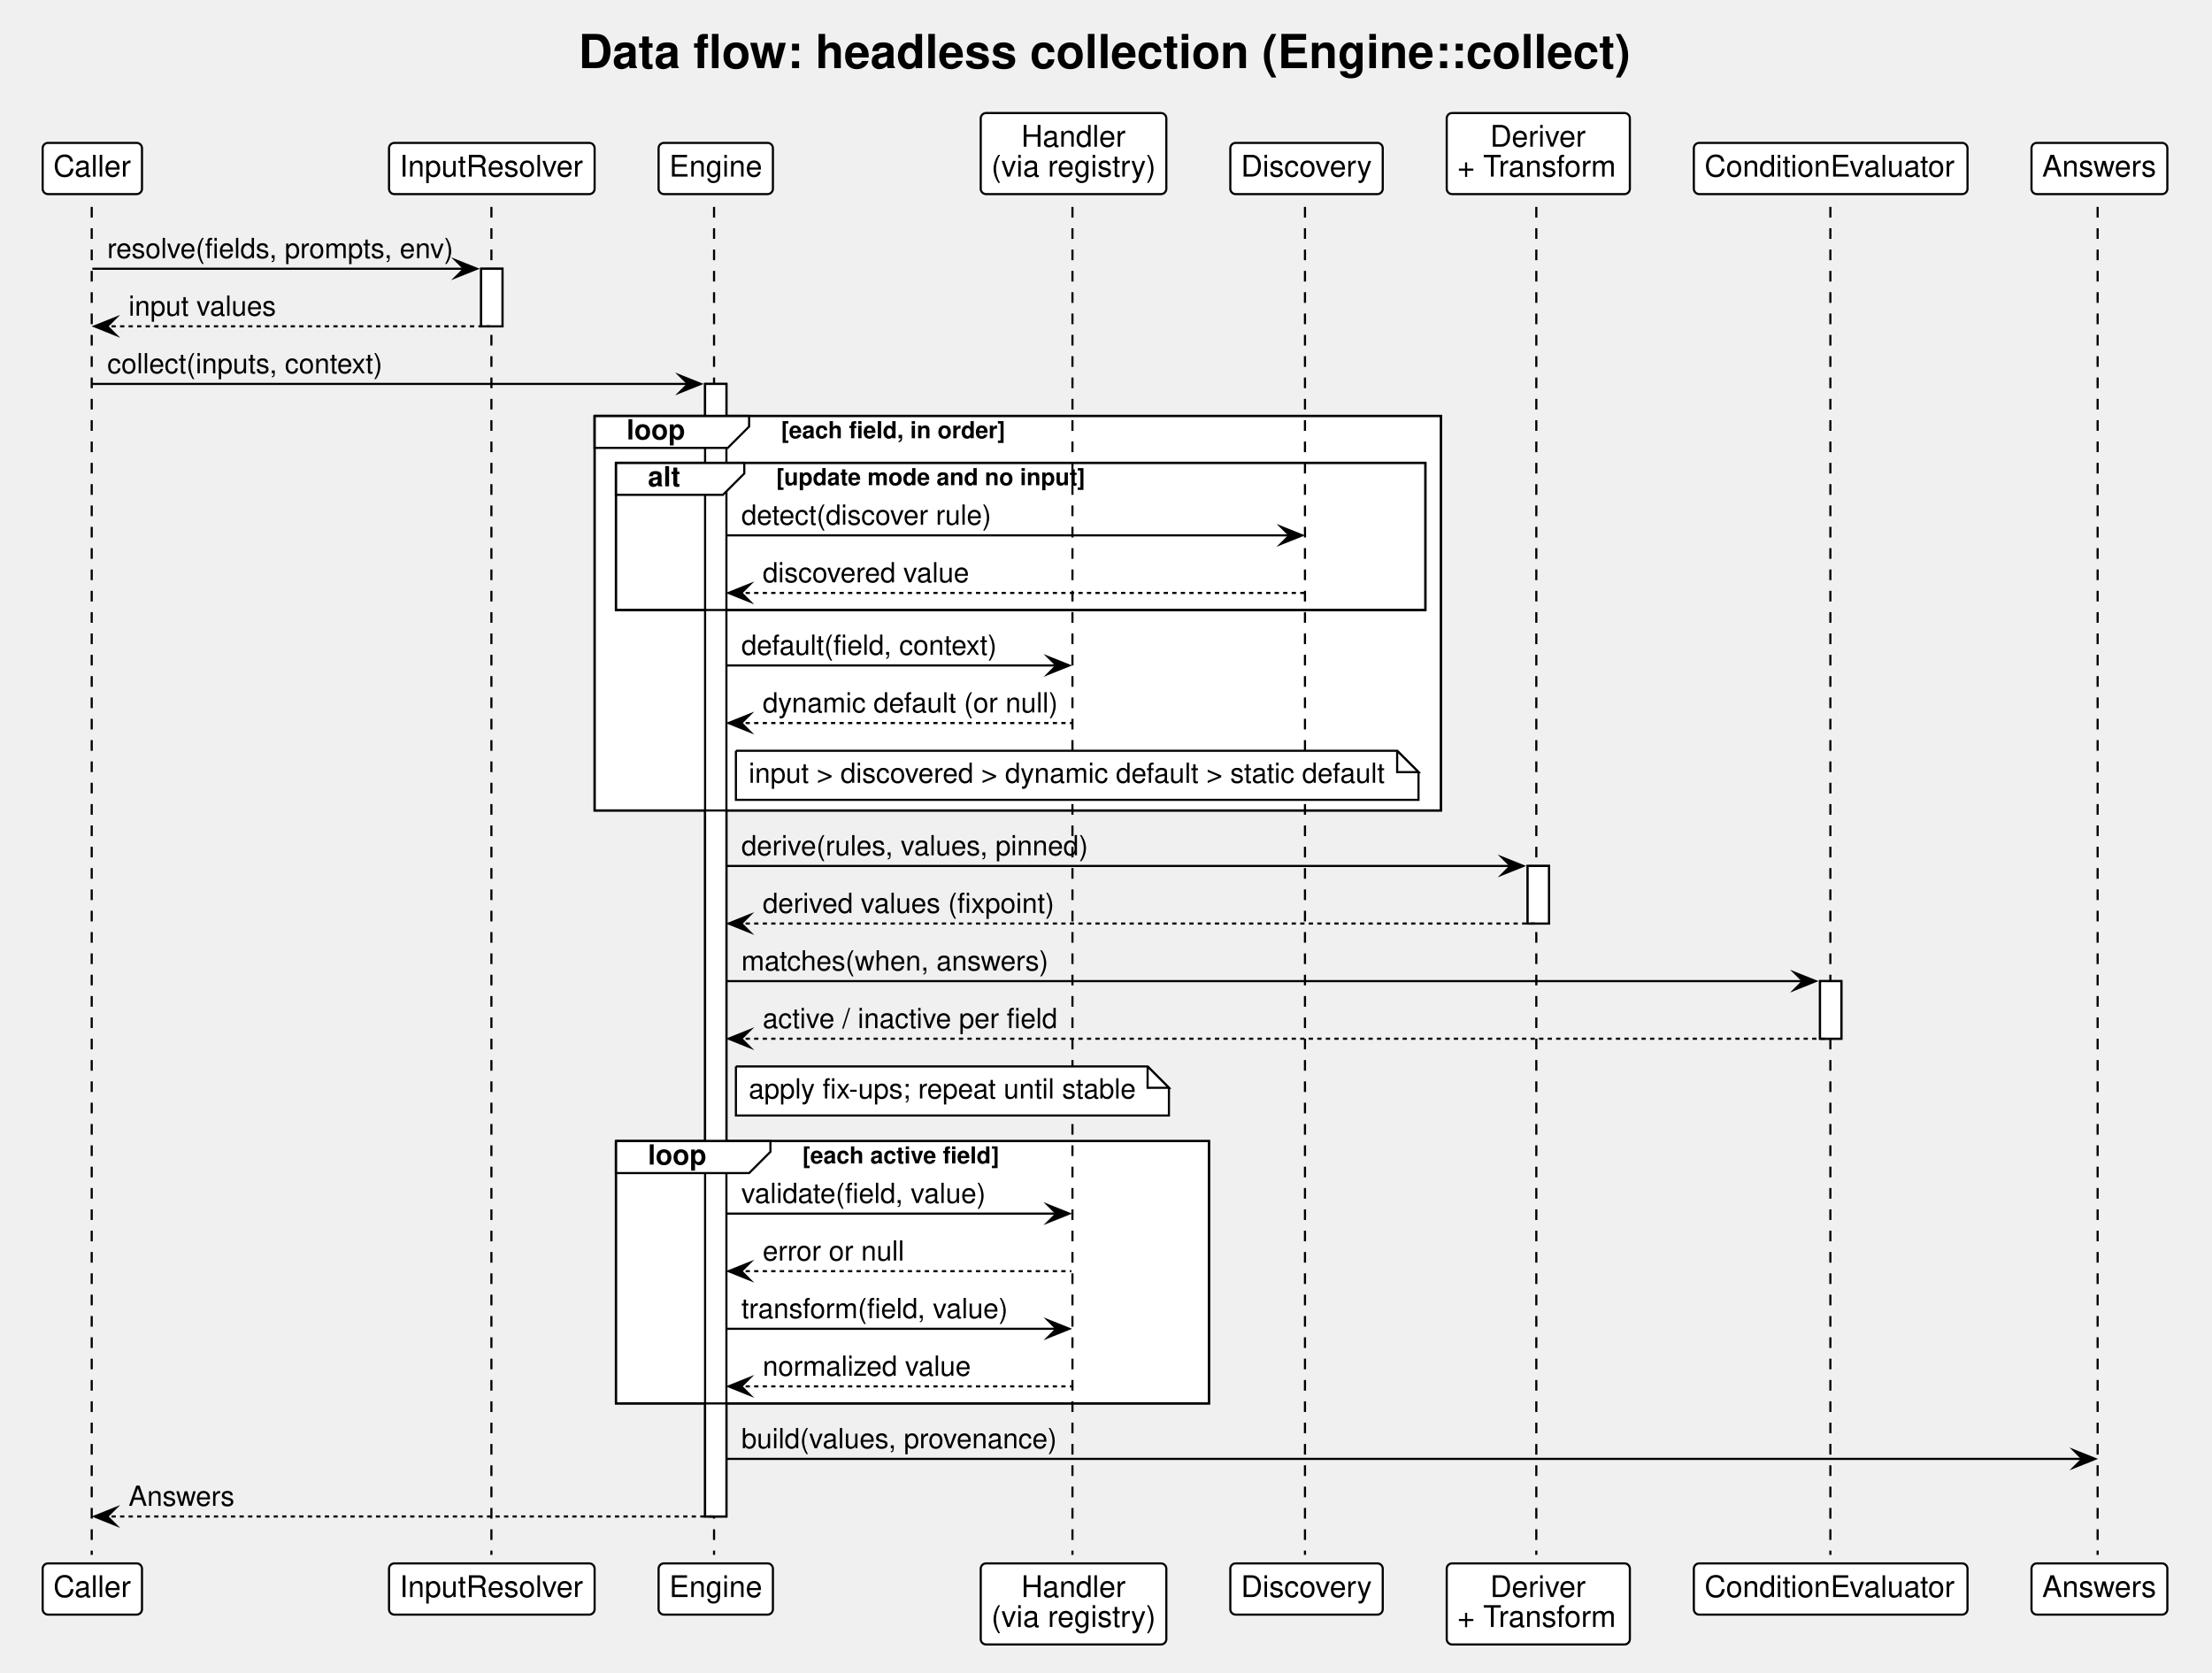
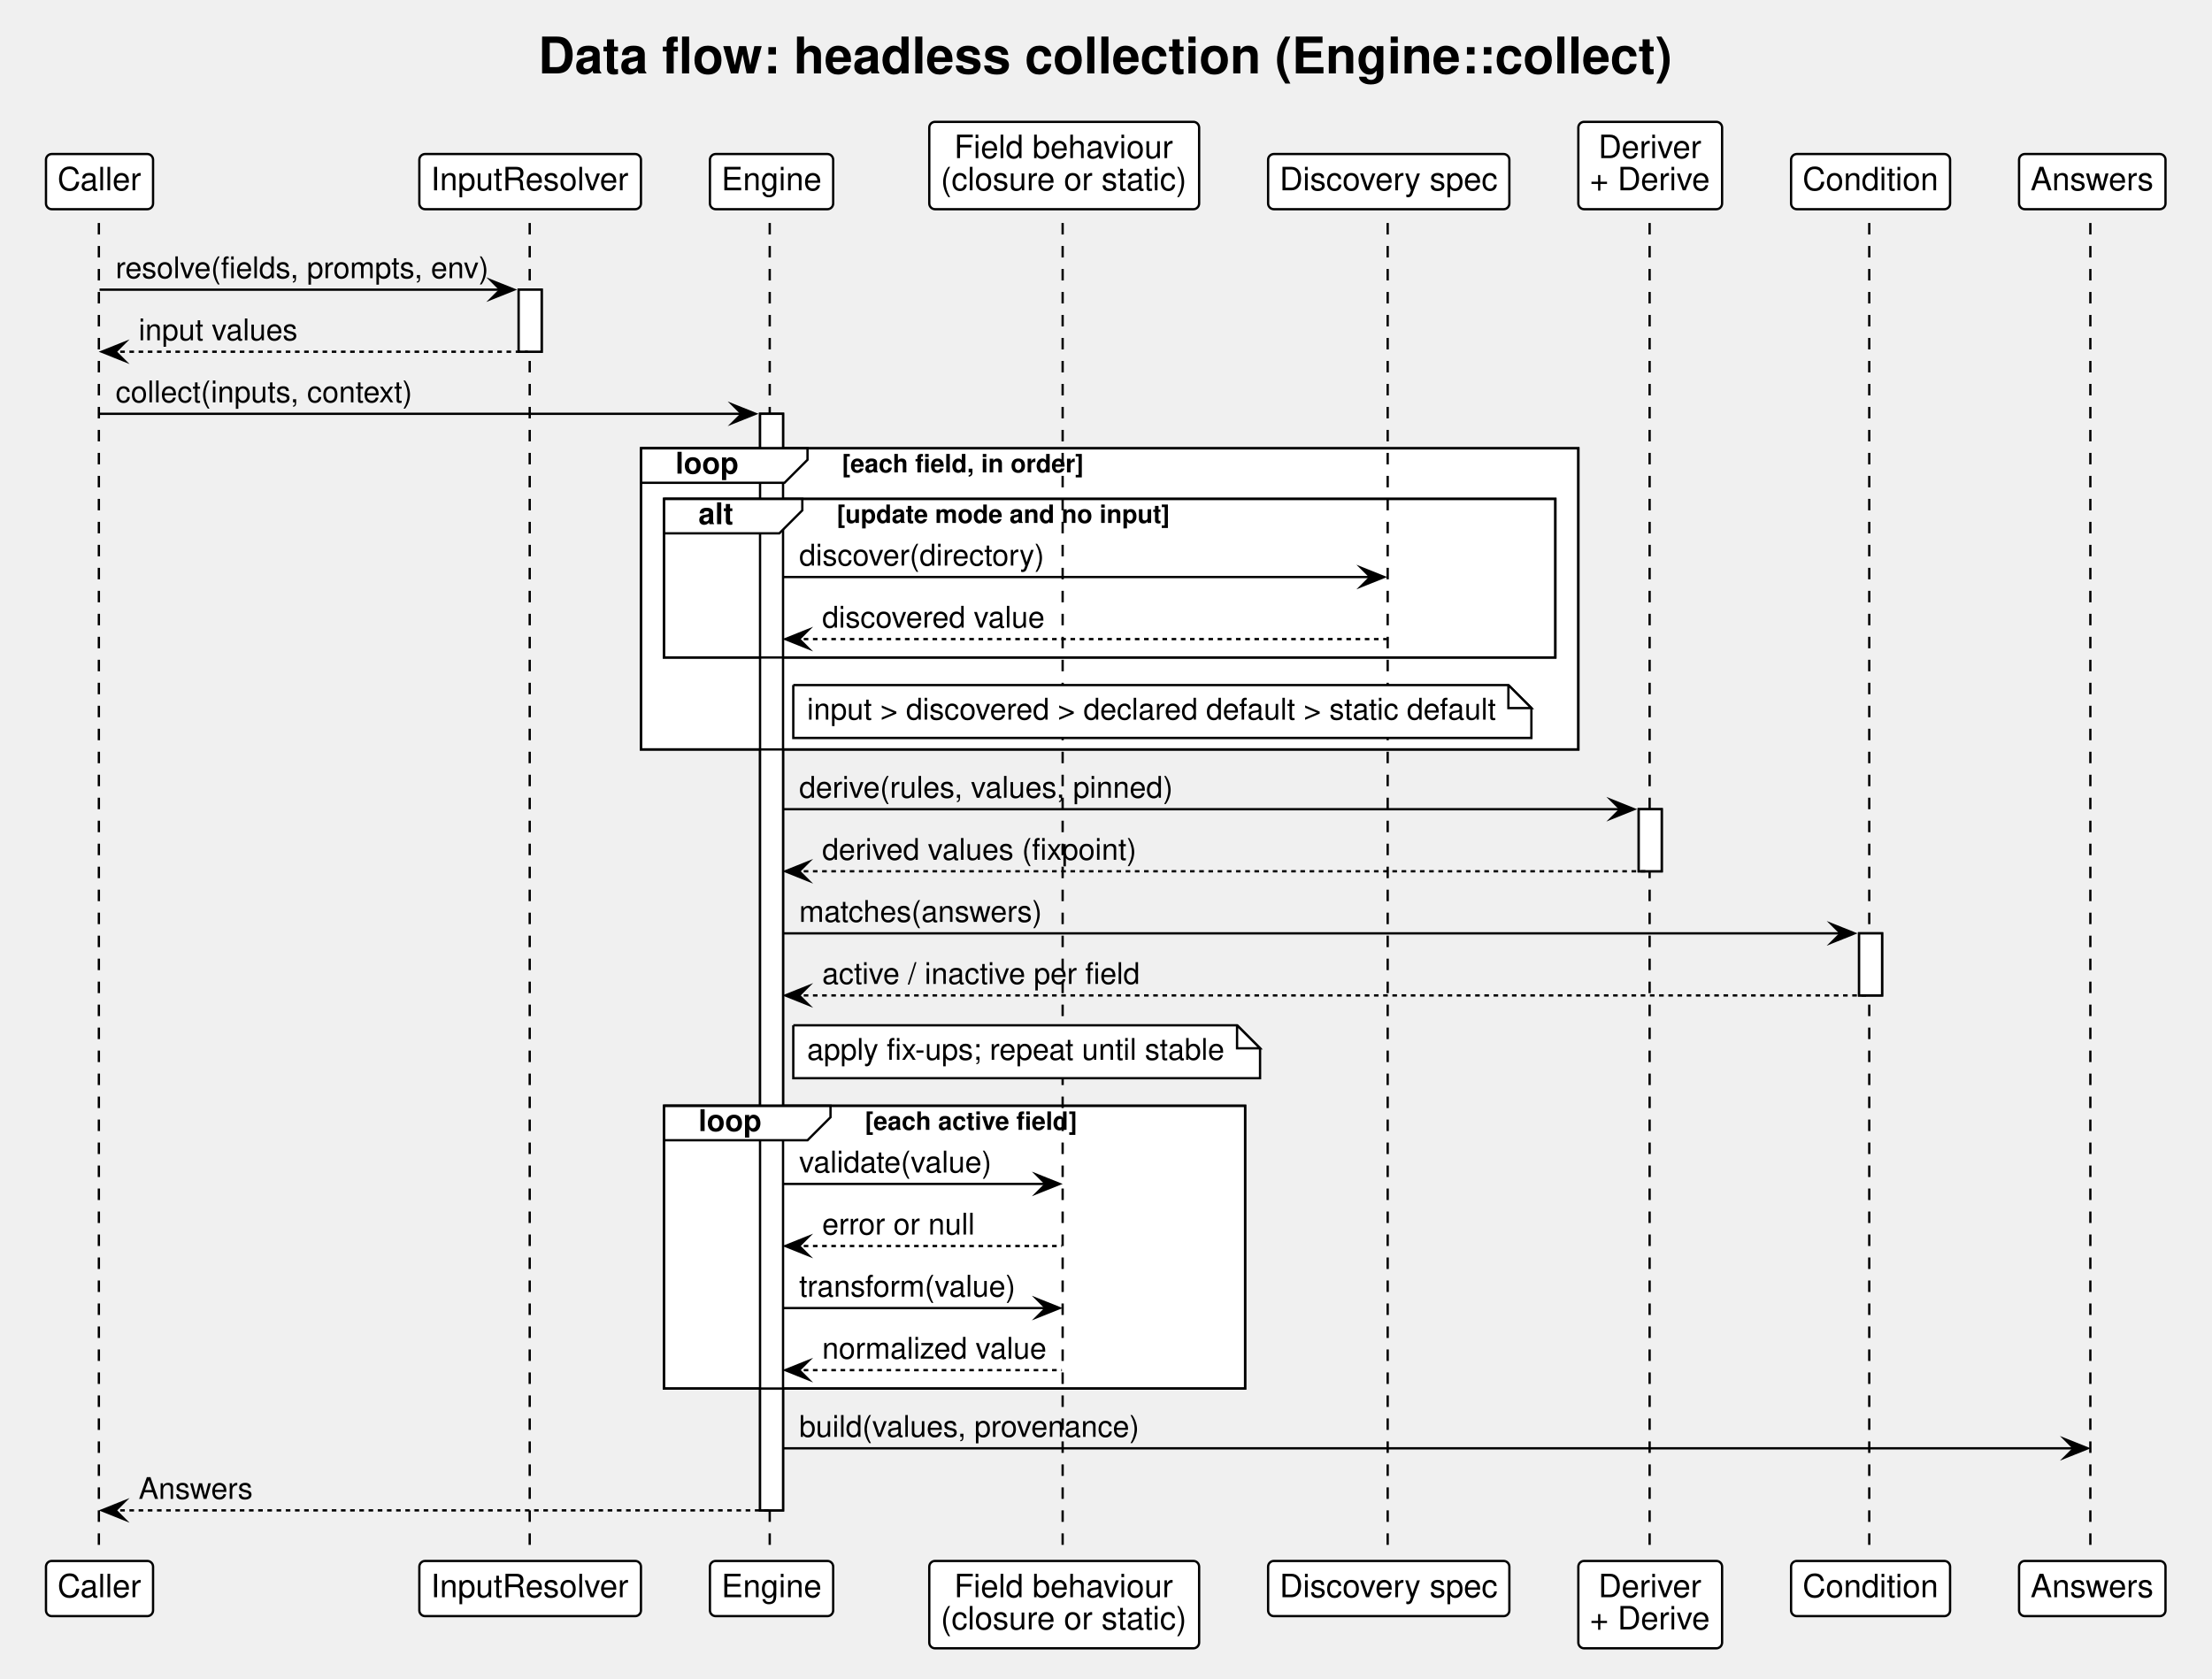
- <svg xmlns="http://www.w3.org/2000/svg" contentStyleType="text/css" data-diagram-type="SEQUENCE" height="784px" preserveAspectRatio="none" style="width:1037px;height:784px;background:#FFFFFF;" version="1.1" viewBox="0 0 1037 784" width="1037px" zoomAndPan="magnify">
+ <svg xmlns="http://www.w3.org/2000/svg" contentStyleType="text/css" data-diagram-type="SEQUENCE" height="730px" preserveAspectRatio="none" style="width:962px;height:730px;background:#FFFFFF;" version="1.1" viewBox="0 0 962 730" width="962px" zoomAndPan="magnify">
  <defs />
  <g>
    <g class="title" data-source-line="8">
-       <text fill="#000000" font-family="Helvetica" font-size="22" font-weight="700" lengthAdjust="spacing" textLength="492.637" x="271.215" y="31.94">Data flow: headless collection (Engine::collect)</text>
+       <text fill="#000000" font-family="Helvetica" font-size="22" font-weight="700" lengthAdjust="spacing" textLength="492.637" x="234.069" y="31.94">Data flow: headless collection (Engine::collect)</text>
    </g>
    <g>
      <rect fill="#FFFFFF" height="27" style="stroke:#000000;stroke-width:1;" width="10" x="225.564" y="126" />
    </g>
    <g>
-       <rect fill="#FFFFFF" height="531" style="stroke:#000000;stroke-width:1;" width="10" x="330.549" y="180" />
-     </g>
-     <g>
-       <rect fill="#FFFFFF" height="27" style="stroke:#000000;stroke-width:1;" width="10" x="716.162" y="406" />
-     </g>
-     <g>
-       <rect fill="#FFFFFF" height="27" style="stroke:#000000;stroke-width:1;" width="10" x="853.235" y="460" />
-     </g>
-     <rect fill="#FFFFFF" height="185" style="stroke:#000000;stroke-width:1;" width="396.787" x="278.753" y="195" />
-     <rect fill="#FFFFFF" height="69" style="stroke:#000000;stroke-width:1;" width="379.483" x="288.753" y="217" />
-     <rect fill="#FFFFFF" height="123" style="stroke:#000000;stroke-width:1;" width="278.028" x="288.753" y="535" />
+       <rect fill="#FFFFFF" height="477" style="stroke:#000000;stroke-width:1;" width="10" x="330.549" y="180" />
+     </g>
+     <g>
+       <rect fill="#FFFFFF" height="27" style="stroke:#000000;stroke-width:1;" width="10" x="712.68" y="352" />
+     </g>
+     <g>
+       <rect fill="#FFFFFF" height="27" style="stroke:#000000;stroke-width:1;" width="10" x="808.516" y="406" />
+     </g>
+     <rect fill="#FFFFFF" height="131" style="stroke:#000000;stroke-width:1;" width="407.667" x="278.753" y="195" />
+     <rect fill="#FFFFFF" height="69" style="stroke:#000000;stroke-width:1;" width="387.667" x="288.753" y="217" />
+     <rect fill="#FFFFFF" height="123" style="stroke:#000000;stroke-width:1;" width="252.75" x="288.753" y="481" />
    <g class="participant-lifeline" data-entity-uid="part1" data-qualified-name="Caller" data-source-line="10" id="part1-lifeline">
      <g>
-         <rect fill="#000000" fill-opacity="0" height="632" width="8" x="39.283" y="97" />
-         <line style="stroke:#000000;stroke-width:1;stroke-dasharray:5,5;" x1="43" x2="43" y1="97" y2="729" />
+         <rect fill="#000000" fill-opacity="0" height="578" width="8" x="39.283" y="97" />
+         <line style="stroke:#000000;stroke-width:1;stroke-dasharray:5,5;" x1="43" x2="43" y1="97" y2="675" />
      </g>
    </g>
    <g class="participant-lifeline" data-entity-uid="part2" data-qualified-name="IR" data-source-line="11" id="part2-lifeline">
      <g>
-         <rect fill="#000000" fill-opacity="0" height="632" width="8" x="226.564" y="97" />
-         <line style="stroke:#000000;stroke-width:1;stroke-dasharray:5,5;" x1="230.374" x2="230.374" y1="97" y2="729" />
+         <rect fill="#000000" fill-opacity="0" height="578" width="8" x="226.564" y="97" />
+         <line style="stroke:#000000;stroke-width:1;stroke-dasharray:5,5;" x1="230.374" x2="230.374" y1="97" y2="675" />
      </g>
    </g>
    <g class="participant-lifeline" data-entity-uid="part3" data-qualified-name="Eng" data-source-line="12" id="part3-lifeline">
      <g>
-         <rect fill="#000000" fill-opacity="0" height="632" width="8" x="331.549" y="97" />
-         <line style="stroke:#000000;stroke-width:1;stroke-dasharray:5,5;" x1="334.753" x2="334.753" y1="97" y2="729" />
-       </g>
-     </g>
-     <g class="participant-lifeline" data-entity-uid="part4" data-qualified-name="H" data-source-line="13" id="part4-lifeline">
-       <g>
-         <rect fill="#000000" fill-opacity="0" height="632" width="8" x="499.277" y="97" />
-         <line style="stroke:#000000;stroke-width:1;stroke-dasharray:5,5;" x1="502.774" x2="502.774" y1="97" y2="729" />
+         <rect fill="#000000" fill-opacity="0" height="578" width="8" x="331.549" y="97" />
+         <line style="stroke:#000000;stroke-width:1;stroke-dasharray:5,5;" x1="334.753" x2="334.753" y1="97" y2="675" />
+       </g>
+     </g>
+     <g class="participant-lifeline" data-entity-uid="part4" data-qualified-name="B" data-source-line="13" id="part4-lifeline">
+       <g>
+         <rect fill="#000000" fill-opacity="0" height="578" width="8" x="458.824" y="97" />
+         <line style="stroke:#000000;stroke-width:1;stroke-dasharray:5,5;" x1="462.144" x2="462.144" y1="97" y2="675" />
      </g>
    </g>
    <g class="participant-lifeline" data-entity-uid="part5" data-qualified-name="Disc" data-source-line="14" id="part5-lifeline">
      <g>
-         <rect fill="#000000" fill-opacity="0" height="632" width="8" x="608.508" y="97" />
-         <line style="stroke:#000000;stroke-width:1;stroke-dasharray:5,5;" x1="611.781" x2="611.781" y1="97" y2="729" />
+         <rect fill="#000000" fill-opacity="0" height="578" width="8" x="599.961" y="97" />
+         <line style="stroke:#000000;stroke-width:1;stroke-dasharray:5,5;" x1="603.503" x2="603.503" y1="97" y2="675" />
      </g>
    </g>
    <g class="participant-lifeline" data-entity-uid="part6" data-qualified-name="Der" data-source-line="15" id="part6-lifeline">
      <g>
-         <rect fill="#000000" fill-opacity="0" height="632" width="8" x="717.162" y="97" />
-         <line style="stroke:#000000;stroke-width:1;stroke-dasharray:5,5;" x1="720.236" x2="720.236" y1="97" y2="729" />
+         <rect fill="#000000" fill-opacity="0" height="578" width="8" x="713.68" y="97" />
+         <line style="stroke:#000000;stroke-width:1;stroke-dasharray:5,5;" x1="717.42" x2="717.42" y1="97" y2="675" />
      </g>
    </g>
    <g class="participant-lifeline" data-entity-uid="part7" data-qualified-name="CE" data-source-line="16" id="part7-lifeline">
      <g>
-         <rect fill="#000000" fill-opacity="0" height="632" width="8" x="854.235" y="97" />
-         <line style="stroke:#000000;stroke-width:1;stroke-dasharray:5,5;" x1="858.087" x2="858.087" y1="97" y2="729" />
+         <rect fill="#000000" fill-opacity="0" height="578" width="8" x="809.516" y="97" />
+         <line style="stroke:#000000;stroke-width:1;stroke-dasharray:5,5;" x1="812.94" x2="812.94" y1="97" y2="675" />
      </g>
    </g>
    <g class="participant-lifeline" data-entity-uid="part8" data-qualified-name="Ans" data-source-line="17" id="part8-lifeline">
      <g>
-         <rect fill="#000000" fill-opacity="0" height="632" width="8" x="980.225" y="97" />
-         <line style="stroke:#000000;stroke-width:1;stroke-dasharray:5,5;" x1="983.383" x2="983.383" y1="97" y2="729" />
+         <rect fill="#000000" fill-opacity="0" height="578" width="8" x="905.933" y="97" />
+         <line style="stroke:#000000;stroke-width:1;stroke-dasharray:5,5;" x1="909.092" x2="909.092" y1="97" y2="675" />
      </g>
    </g>
    <g class="participant participant-head" data-entity-uid="part1" data-qualified-name="Caller" data-source-line="10" id="part1-head">
      <rect fill="#FFFFFF" height="24" rx="2.5" ry="2.5" style="stroke:#000000;stroke-width:1;" width="46.565" x="20" y="67" />
      <text fill="#000000" font-family="Helvetica" font-size="14" lengthAdjust="spacing" textLength="36.565" x="25" y="82.78">Caller</text>
    </g>
    <g class="participant participant-tail" data-entity-uid="part1" data-qualified-name="Caller" data-source-line="10" id="part1-tail">
-       <rect fill="#FFFFFF" height="24" rx="2.5" ry="2.5" style="stroke:#000000;stroke-width:1;" width="46.565" x="20" y="733" />
-       <text fill="#000000" font-family="Helvetica" font-size="14" lengthAdjust="spacing" textLength="36.565" x="25" y="748.78">Caller</text>
+       <rect fill="#FFFFFF" height="24" rx="2.5" ry="2.5" style="stroke:#000000;stroke-width:1;" width="46.565" x="20" y="679" />
+       <text fill="#000000" font-family="Helvetica" font-size="14" lengthAdjust="spacing" textLength="36.565" x="25" y="694.78">Caller</text>
    </g>
    <g class="participant participant-head" data-entity-uid="part2" data-qualified-name="IR" data-source-line="11" id="part2-head">
      <rect fill="#FFFFFF" height="24" rx="2.5" ry="2.5" style="stroke:#000000;stroke-width:1;" width="96.379" x="182.374" y="67" />
      <text fill="#000000" font-family="Helvetica" font-size="14" lengthAdjust="spacing" textLength="86.379" x="187.374" y="82.78">InputResolver</text>
    </g>
    <g class="participant participant-tail" data-entity-uid="part2" data-qualified-name="IR" data-source-line="11" id="part2-tail">
-       <rect fill="#FFFFFF" height="24" rx="2.5" ry="2.5" style="stroke:#000000;stroke-width:1;" width="96.379" x="182.374" y="733" />
-       <text fill="#000000" font-family="Helvetica" font-size="14" lengthAdjust="spacing" textLength="86.379" x="187.374" y="748.78">InputResolver</text>
+       <rect fill="#FFFFFF" height="24" rx="2.5" ry="2.5" style="stroke:#000000;stroke-width:1;" width="96.379" x="182.374" y="679" />
+       <text fill="#000000" font-family="Helvetica" font-size="14" lengthAdjust="spacing" textLength="86.379" x="187.374" y="694.78">InputResolver</text>
    </g>
    <g class="participant participant-head" data-entity-uid="part3" data-qualified-name="Eng" data-source-line="12" id="part3-head">
      <rect fill="#FFFFFF" height="24" rx="2.5" ry="2.5" style="stroke:#000000;stroke-width:1;" width="53.593" x="308.753" y="67" />
      <text fill="#000000" font-family="Helvetica" font-size="14" lengthAdjust="spacing" textLength="43.593" x="313.753" y="82.78">Engine</text>
    </g>
    <g class="participant participant-tail" data-entity-uid="part3" data-qualified-name="Eng" data-source-line="12" id="part3-tail">
-       <rect fill="#FFFFFF" height="24" rx="2.5" ry="2.5" style="stroke:#000000;stroke-width:1;" width="53.593" x="308.753" y="733" />
-       <text fill="#000000" font-family="Helvetica" font-size="14" lengthAdjust="spacing" textLength="43.593" x="313.753" y="748.78">Engine</text>
-     </g>
-     <g class="participant participant-head" data-entity-uid="part4" data-qualified-name="H" data-source-line="13" id="part4-head">
-       <rect fill="#FFFFFF" height="38" rx="2.5" ry="2.5" style="stroke:#000000;stroke-width:1;" width="87.007" x="459.774" y="53" />
-       <text fill="#000000" font-family="Helvetica" font-size="14" lengthAdjust="spacing" textLength="49.027" x="478.764" y="68.78">Handler</text>
-       <text fill="#000000" font-family="Helvetica" font-size="14" lengthAdjust="spacing" textLength="77.007" x="464.774" y="82.78">(via registry)</text>
-     </g>
-     <g class="participant participant-tail" data-entity-uid="part4" data-qualified-name="H" data-source-line="13" id="part4-tail">
-       <rect fill="#FFFFFF" height="38" rx="2.5" ry="2.5" style="stroke:#000000;stroke-width:1;" width="87.007" x="459.774" y="733" />
-       <text fill="#000000" font-family="Helvetica" font-size="14" lengthAdjust="spacing" textLength="49.027" x="478.764" y="748.78">Handler</text>
-       <text fill="#000000" font-family="Helvetica" font-size="14" lengthAdjust="spacing" textLength="77.007" x="464.774" y="762.78">(via registry)</text>
+       <rect fill="#FFFFFF" height="24" rx="2.5" ry="2.5" style="stroke:#000000;stroke-width:1;" width="53.593" x="308.753" y="679" />
+       <text fill="#000000" font-family="Helvetica" font-size="14" lengthAdjust="spacing" textLength="43.593" x="313.753" y="694.78">Engine</text>
+     </g>
+     <g class="participant participant-head" data-entity-uid="part4" data-qualified-name="B" data-source-line="13" id="part4-head">
+       <rect fill="#FFFFFF" height="38" rx="2.5" ry="2.5" style="stroke:#000000;stroke-width:1;" width="117.358" x="404.144" y="53" />
+       <text fill="#000000" font-family="Helvetica" font-size="14" lengthAdjust="spacing" textLength="95.724" x="414.962" y="68.78">Field behaviour</text>
+       <text fill="#000000" font-family="Helvetica" font-size="14" lengthAdjust="spacing" textLength="107.358" x="409.144" y="82.78">(closure or static)</text>
+     </g>
+     <g class="participant participant-tail" data-entity-uid="part4" data-qualified-name="B" data-source-line="13" id="part4-tail">
+       <rect fill="#FFFFFF" height="38" rx="2.5" ry="2.5" style="stroke:#000000;stroke-width:1;" width="117.358" x="404.144" y="679" />
+       <text fill="#000000" font-family="Helvetica" font-size="14" lengthAdjust="spacing" textLength="95.724" x="414.962" y="694.78">Field behaviour</text>
+       <text fill="#000000" font-family="Helvetica" font-size="14" lengthAdjust="spacing" textLength="107.358" x="409.144" y="708.78">(closure or static)</text>
    </g>
    <g class="participant participant-head" data-entity-uid="part5" data-qualified-name="Disc" data-source-line="14" id="part5-head">
-       <rect fill="#FFFFFF" height="24" rx="2.5" ry="2.5" style="stroke:#000000;stroke-width:1;" width="71.455" x="576.781" y="67" />
-       <text fill="#000000" font-family="Helvetica" font-size="14" lengthAdjust="spacing" textLength="61.455" x="581.781" y="82.78">Discovery</text>
+       <rect fill="#FFFFFF" height="24" rx="2.5" ry="2.5" style="stroke:#000000;stroke-width:1;" width="104.917" x="551.503" y="67" />
+       <text fill="#000000" font-family="Helvetica" font-size="14" lengthAdjust="spacing" textLength="94.917" x="556.503" y="82.78">Discovery spec</text>
    </g>
    <g class="participant participant-tail" data-entity-uid="part5" data-qualified-name="Disc" data-source-line="14" id="part5-tail">
-       <rect fill="#FFFFFF" height="24" rx="2.5" ry="2.5" style="stroke:#000000;stroke-width:1;" width="71.455" x="576.781" y="733" />
-       <text fill="#000000" font-family="Helvetica" font-size="14" lengthAdjust="spacing" textLength="61.455" x="581.781" y="748.78">Discovery</text>
+       <rect fill="#FFFFFF" height="24" rx="2.5" ry="2.5" style="stroke:#000000;stroke-width:1;" width="104.917" x="551.503" y="679" />
+       <text fill="#000000" font-family="Helvetica" font-size="14" lengthAdjust="spacing" textLength="94.917" x="556.503" y="694.78">Discovery spec</text>
    </g>
    <g class="participant participant-head" data-entity-uid="part6" data-qualified-name="Der" data-source-line="15" id="part6-head">
-       <rect fill="#FFFFFF" height="38" rx="2.5" ry="2.5" style="stroke:#000000;stroke-width:1;" width="85.852" x="678.236" y="53" />
-       <text fill="#000000" font-family="Helvetica" font-size="14" lengthAdjust="spacing" textLength="45.117" x="698.603" y="68.78">Deriver</text>
-       <text fill="#000000" font-family="Helvetica" font-size="14" lengthAdjust="spacing" textLength="75.852" x="683.236" y="82.78">+ Transform</text>
+       <rect fill="#FFFFFF" height="38" rx="2.5" ry="2.5" style="stroke:#000000;stroke-width:1;" width="62.52" x="686.42" y="53" />
+       <text fill="#000000" font-family="Helvetica" font-size="14" lengthAdjust="spacing" textLength="45.117" x="695.122" y="68.78">Deriver</text>
+       <text fill="#000000" font-family="Helvetica" font-size="14" lengthAdjust="spacing" textLength="52.52" x="691.42" y="82.78">+ Derive</text>
    </g>
    <g class="participant participant-tail" data-entity-uid="part6" data-qualified-name="Der" data-source-line="15" id="part6-tail">
-       <rect fill="#FFFFFF" height="38" rx="2.5" ry="2.5" style="stroke:#000000;stroke-width:1;" width="85.852" x="678.236" y="733" />
-       <text fill="#000000" font-family="Helvetica" font-size="14" lengthAdjust="spacing" textLength="45.117" x="698.603" y="748.78">Deriver</text>
-       <text fill="#000000" font-family="Helvetica" font-size="14" lengthAdjust="spacing" textLength="75.852" x="683.236" y="762.78">+ Transform</text>
+       <rect fill="#FFFFFF" height="38" rx="2.5" ry="2.5" style="stroke:#000000;stroke-width:1;" width="62.52" x="686.42" y="679" />
+       <text fill="#000000" font-family="Helvetica" font-size="14" lengthAdjust="spacing" textLength="45.117" x="695.122" y="694.78">Deriver</text>
+       <text fill="#000000" font-family="Helvetica" font-size="14" lengthAdjust="spacing" textLength="52.52" x="691.42" y="708.78">+ Derive</text>
    </g>
    <g class="participant participant-head" data-entity-uid="part7" data-qualified-name="CE" data-source-line="16" id="part7-head">
-       <rect fill="#FFFFFF" height="24" rx="2.5" ry="2.5" style="stroke:#000000;stroke-width:1;" width="128.296" x="794.087" y="67" />
-       <text fill="#000000" font-family="Helvetica" font-size="14" lengthAdjust="spacing" textLength="118.296" x="799.087" y="82.78">ConditionEvaluator</text>
+       <rect fill="#FFFFFF" height="24" rx="2.5" ry="2.5" style="stroke:#000000;stroke-width:1;" width="69.151" x="778.94" y="67" />
+       <text fill="#000000" font-family="Helvetica" font-size="14" lengthAdjust="spacing" textLength="59.151" x="783.94" y="82.78">Condition</text>
    </g>
    <g class="participant participant-tail" data-entity-uid="part7" data-qualified-name="CE" data-source-line="16" id="part7-tail">
-       <rect fill="#FFFFFF" height="24" rx="2.5" ry="2.5" style="stroke:#000000;stroke-width:1;" width="128.296" x="794.087" y="733" />
-       <text fill="#000000" font-family="Helvetica" font-size="14" lengthAdjust="spacing" textLength="118.296" x="799.087" y="748.78">ConditionEvaluator</text>
+       <rect fill="#FFFFFF" height="24" rx="2.5" ry="2.5" style="stroke:#000000;stroke-width:1;" width="69.151" x="778.94" y="679" />
+       <text fill="#000000" font-family="Helvetica" font-size="14" lengthAdjust="spacing" textLength="59.151" x="783.94" y="694.78">Condition</text>
    </g>
    <g class="participant participant-head" data-entity-uid="part8" data-qualified-name="Ans" data-source-line="17" id="part8-head">
-       <rect fill="#FFFFFF" height="24" rx="2.5" ry="2.5" style="stroke:#000000;stroke-width:1;" width="63.683" x="952.383" y="67" />
-       <text fill="#000000" font-family="Helvetica" font-size="14" lengthAdjust="spacing" textLength="53.683" x="957.383" y="82.78">Answers</text>
+       <rect fill="#FFFFFF" height="24" rx="2.5" ry="2.5" style="stroke:#000000;stroke-width:1;" width="63.683" x="878.092" y="67" />
+       <text fill="#000000" font-family="Helvetica" font-size="14" lengthAdjust="spacing" textLength="53.683" x="883.092" y="82.78">Answers</text>
    </g>
    <g class="participant participant-tail" data-entity-uid="part8" data-qualified-name="Ans" data-source-line="17" id="part8-tail">
-       <rect fill="#FFFFFF" height="24" rx="2.5" ry="2.5" style="stroke:#000000;stroke-width:1;" width="63.683" x="952.383" y="733" />
-       <text fill="#000000" font-family="Helvetica" font-size="14" lengthAdjust="spacing" textLength="53.683" x="957.383" y="748.78">Answers</text>
+       <rect fill="#FFFFFF" height="24" rx="2.5" ry="2.5" style="stroke:#000000;stroke-width:1;" width="63.683" x="878.092" y="679" />
+       <text fill="#000000" font-family="Helvetica" font-size="14" lengthAdjust="spacing" textLength="53.683" x="883.092" y="694.78">Answers</text>
    </g>
    <g>
      <rect fill="#FFFFFF" height="27" style="stroke:#000000;stroke-width:1;" width="10" x="225.564" y="126" />
    </g>
    <g>
-       <rect fill="#FFFFFF" height="531" style="stroke:#000000;stroke-width:1;" width="10" x="330.549" y="180" />
-     </g>
-     <g>
-       <rect fill="#FFFFFF" height="27" style="stroke:#000000;stroke-width:1;" width="10" x="716.162" y="406" />
-     </g>
-     <g>
-       <rect fill="#FFFFFF" height="27" style="stroke:#000000;stroke-width:1;" width="10" x="853.235" y="460" />
+       <rect fill="#FFFFFF" height="477" style="stroke:#000000;stroke-width:1;" width="10" x="330.549" y="180" />
+     </g>
+     <g>
+       <rect fill="#FFFFFF" height="27" style="stroke:#000000;stroke-width:1;" width="10" x="712.68" y="352" />
+     </g>
+     <g>
+       <rect fill="#FFFFFF" height="27" style="stroke:#000000;stroke-width:1;" width="10" x="808.516" y="406" />
    </g>
    <g class="message" data-entity-1="part1" data-entity-2="part2" data-source-line="19" id="msg1">
      <polygon fill="#000000" points="213.564,122,223.564,126,213.564,130,217.564,126" style="stroke:#000000;stroke-width:1;stroke-linejoin:miter;stroke-miterlimit:10;" />
      <line style="stroke:#000000;stroke-width:1;" x1="43.283" x2="219.564" y1="126" y2="126" />
      <text fill="#000000" font-family="Helvetica" font-size="13" lengthAdjust="spacing" textLength="163.281" x="50.283" y="121.01">resolve(fields, prompts, env)</text>
    </g>
    <g class="message" data-entity-1="part2" data-entity-2="part1" data-source-line="21" id="msg2">
      <polygon fill="#000000" points="54.283,149,44.283,153,54.283,157,50.283,153" style="stroke:#000000;stroke-width:1;stroke-linejoin:miter;stroke-miterlimit:10;" />
      <line style="stroke:#000000;stroke-width:1;stroke-dasharray:2,2;" x1="48.283" x2="229.564" y1="153" y2="153" />
      <text fill="#000000" font-family="Helvetica" font-size="13" lengthAdjust="spacing" textLength="69.38" x="60.283" y="148.01">input values</text>
    </g>
    <g class="message" data-entity-1="part1" data-entity-2="part3" data-source-line="24" id="msg3">
      <polygon fill="#000000" points="318.549,176,328.549,180,318.549,184,322.549,180" style="stroke:#000000;stroke-width:1;stroke-linejoin:miter;stroke-miterlimit:10;" />
      <line style="stroke:#000000;stroke-width:1;" x1="43.283" x2="324.549" y1="180" y2="180" />
      <text fill="#000000" font-family="Helvetica" font-size="13" lengthAdjust="spacing" textLength="129.333" x="50.283" y="175.01">collect(inputs, context)</text>
    </g>
    <path d="M278.753,195 L351.188,195 L351.188,200 L341.188,210 L278.753,210 L278.753,195" fill="#FFFFFF" style="stroke:#000000;stroke-width:1;" />
-     <rect fill="none" height="185" style="stroke:#000000;stroke-width:1;" width="396.787" x="278.753" y="195" />
+     <rect fill="none" height="131" style="stroke:#000000;stroke-width:1;" width="407.667" x="278.753" y="195" />
    <text fill="#000000" font-family="Helvetica" font-size="13" font-weight="700" lengthAdjust="spacing" textLength="27.435" x="293.753" y="206.01">loop</text>
    <text fill="#000000" font-family="Helvetica" font-size="11" font-weight="700" lengthAdjust="spacing" textLength="105.128" x="366.188" y="205.47">[each field, in order]</text>
    <path d="M288.753,217 L348.924,217 L348.924,222 L338.924,232 L288.753,232 L288.753,217" fill="#FFFFFF" style="stroke:#000000;stroke-width:1;" />
-     <rect fill="none" height="69" style="stroke:#000000;stroke-width:1;" width="379.483" x="288.753" y="217" />
+     <rect fill="none" height="69" style="stroke:#000000;stroke-width:1;" width="387.667" x="288.753" y="217" />
    <text fill="#000000" font-family="Helvetica" font-size="13" font-weight="700" lengthAdjust="spacing" textLength="15.171" x="303.753" y="228.01">alt</text>
    <text fill="#000000" font-family="Helvetica" font-size="11" font-weight="700" lengthAdjust="spacing" textLength="144.815" x="363.924" y="227.47">[update mode and no input]</text>
    <g class="message" data-entity-1="part3" data-entity-2="part5" data-source-line="29" id="msg4">
-       <polygon fill="#000000" points="600.508,247,610.508,251,600.508,255,604.508,251" style="stroke:#000000;stroke-width:1;stroke-linejoin:miter;stroke-miterlimit:10;" />
-       <line style="stroke:#000000;stroke-width:1;" x1="340.549" x2="606.508" y1="251" y2="251" />
-       <text fill="#000000" font-family="Helvetica" font-size="13" lengthAdjust="spacing" textLength="117.768" x="347.549" y="246.01">detect(discover rule)</text>
+       <polygon fill="#000000" points="591.961,247,601.961,251,591.961,255,595.961,251" style="stroke:#000000;stroke-width:1;stroke-linejoin:miter;stroke-miterlimit:10;" />
+       <line style="stroke:#000000;stroke-width:1;" x1="340.549" x2="597.961" y1="251" y2="251" />
+       <text fill="#000000" font-family="Helvetica" font-size="13" lengthAdjust="spacing" textLength="106.914" x="347.549" y="246.01">discover(directory)</text>
    </g>
    <g class="message" data-entity-1="part5" data-entity-2="part3" data-source-line="30" id="msg5">
      <polygon fill="#000000" points="351.549,274,341.549,278,351.549,282,347.549,278" style="stroke:#000000;stroke-width:1;stroke-linejoin:miter;stroke-miterlimit:10;" />
-       <line style="stroke:#000000;stroke-width:1;stroke-dasharray:2,2;" x1="345.549" x2="611.508" y1="278" y2="278" />
+       <line style="stroke:#000000;stroke-width:1;stroke-dasharray:2,2;" x1="345.549" x2="602.961" y1="278" y2="278" />
      <text fill="#000000" font-family="Helvetica" font-size="13" lengthAdjust="spacing" textLength="97.557" x="357.549" y="273.01">discovered value</text>
    </g>
-     <g class="message" data-entity-1="part3" data-entity-2="part4" data-source-line="32" id="msg6">
-       <polygon fill="#000000" points="491.277,308,501.277,312,491.277,316,495.277,312" style="stroke:#000000;stroke-width:1;stroke-linejoin:miter;stroke-miterlimit:10;" />
-       <line style="stroke:#000000;stroke-width:1;" x1="340.549" x2="497.277" y1="312" y2="312" />
-       <text fill="#000000" font-family="Helvetica" font-size="13" lengthAdjust="spacing" textLength="120.675" x="347.549" y="307.01">default(field, context)</text>
-     </g>
-     <g class="message" data-entity-1="part4" data-entity-2="part3" data-source-line="33" id="msg7">
-       <polygon fill="#000000" points="351.549,335,341.549,339,351.549,343,347.549,339" style="stroke:#000000;stroke-width:1;stroke-linejoin:miter;stroke-miterlimit:10;" />
-       <line style="stroke:#000000;stroke-width:1;stroke-dasharray:2,2;" x1="345.549" x2="502.277" y1="339" y2="339" />
-       <text fill="#000000" font-family="Helvetica" font-size="13" lengthAdjust="spacing" textLength="138.728" x="357.549" y="334.01">dynamic default (or null)</text>
-     </g>
-     <path d="M345,352 L345,375 L665,375 L665,362 L655,352 L345,352" fill="#FFFFFF" style="stroke:#000000;stroke-width:1;" />
-     <path d="M655,352 L655,362 L665,362 L655,352" fill="#FFFFFF" style="stroke:#000000;stroke-width:1;" />
-     <text fill="#000000" font-family="Helvetica" font-size="13" lengthAdjust="spacing" textLength="299.54" x="351" y="367.01">input &gt; discovered &gt; dynamic default &gt; static default</text>
-     <g class="message" data-entity-1="part3" data-entity-2="part6" data-source-line="37" id="msg8">
-       <polygon fill="#000000" points="704.162,402,714.162,406,704.162,410,708.162,406" style="stroke:#000000;stroke-width:1;stroke-linejoin:miter;stroke-miterlimit:10;" />
-       <line style="stroke:#000000;stroke-width:1;" x1="340.549" x2="710.162" y1="406" y2="406" />
-       <text fill="#000000" font-family="Helvetica" font-size="13" lengthAdjust="spacing" textLength="163.306" x="347.549" y="401.01">derive(rules, values, pinned)</text>
-     </g>
-     <g class="message" data-entity-1="part6" data-entity-2="part3" data-source-line="39" id="msg9">
+     <path d="M345,298 L345,321 L666,321 L666,308 L656,298 L345,298" fill="#FFFFFF" style="stroke:#000000;stroke-width:1;" />
+     <path d="M656,298 L656,308 L666,308 L656,298" fill="#FFFFFF" style="stroke:#000000;stroke-width:1;" />
+     <text fill="#000000" font-family="Helvetica" font-size="13" lengthAdjust="spacing" textLength="301" x="351" y="313.01">input &gt; discovered &gt; declared default &gt; static default</text>
+     <g class="message" data-entity-1="part3" data-entity-2="part6" data-source-line="35" id="msg6">
+       <polygon fill="#000000" points="700.68,348,710.68,352,700.68,356,704.68,352" style="stroke:#000000;stroke-width:1;stroke-linejoin:miter;stroke-miterlimit:10;" />
+       <line style="stroke:#000000;stroke-width:1;" x1="340.549" x2="706.68" y1="352" y2="352" />
+       <text fill="#000000" font-family="Helvetica" font-size="13" lengthAdjust="spacing" textLength="163.306" x="347.549" y="347.01">derive(rules, values, pinned)</text>
+     </g>
+     <g class="message" data-entity-1="part6" data-entity-2="part3" data-source-line="37" id="msg7">
+       <polygon fill="#000000" points="351.549,375,341.549,379,351.549,383,347.549,379" style="stroke:#000000;stroke-width:1;stroke-linejoin:miter;stroke-miterlimit:10;" />
+       <line style="stroke:#000000;stroke-width:1;stroke-dasharray:2,2;" x1="345.549" x2="716.68" y1="379" y2="379" />
+       <text fill="#000000" font-family="Helvetica" font-size="13" lengthAdjust="spacing" textLength="137.287" x="357.549" y="374.01">derived values (fixpoint)</text>
+     </g>
+     <g class="message" data-entity-1="part3" data-entity-2="part7" data-source-line="39" id="msg8">
+       <polygon fill="#000000" points="796.516,402,806.516,406,796.516,410,800.516,406" style="stroke:#000000;stroke-width:1;stroke-linejoin:miter;stroke-miterlimit:10;" />
+       <line style="stroke:#000000;stroke-width:1;" x1="340.549" x2="802.516" y1="406" y2="406" />
+       <text fill="#000000" font-family="Helvetica" font-size="13" lengthAdjust="spacing" textLength="106.196" x="347.549" y="401.01">matches(answers)</text>
+     </g>
+     <g class="message" data-entity-1="part7" data-entity-2="part3" data-source-line="41" id="msg9">
      <polygon fill="#000000" points="351.549,429,341.549,433,351.549,437,347.549,433" style="stroke:#000000;stroke-width:1;stroke-linejoin:miter;stroke-miterlimit:10;" />
-       <line style="stroke:#000000;stroke-width:1;stroke-dasharray:2,2;" x1="345.549" x2="720.162" y1="433" y2="433" />
-       <text fill="#000000" font-family="Helvetica" font-size="13" lengthAdjust="spacing" textLength="137.287" x="357.549" y="428.01">derived values (fixpoint)</text>
-     </g>
-     <g class="message" data-entity-1="part3" data-entity-2="part7" data-source-line="41" id="msg10">
-       <polygon fill="#000000" points="841.235,456,851.235,460,841.235,464,845.235,460" style="stroke:#000000;stroke-width:1;stroke-linejoin:miter;stroke-miterlimit:10;" />
-       <line style="stroke:#000000;stroke-width:1;" x1="340.549" x2="847.235" y1="460" y2="460" />
-       <text fill="#000000" font-family="Helvetica" font-size="13" lengthAdjust="spacing" textLength="144.498" x="347.549" y="455.01">matches(when, answers)</text>
-     </g>
-     <g class="message" data-entity-1="part7" data-entity-2="part3" data-source-line="43" id="msg11">
-       <polygon fill="#000000" points="351.549,483,341.549,487,351.549,491,347.549,487" style="stroke:#000000;stroke-width:1;stroke-linejoin:miter;stroke-miterlimit:10;" />
-       <line style="stroke:#000000;stroke-width:1;stroke-dasharray:2,2;" x1="345.549" x2="857.235" y1="487" y2="487" />
-       <text fill="#000000" font-family="Helvetica" font-size="13" lengthAdjust="spacing" textLength="138.734" x="357.549" y="482.01">active / inactive per field</text>
-     </g>
-     <path d="M345,500 L345,523 L548,523 L548,510 L538,500 L345,500" fill="#FFFFFF" style="stroke:#000000;stroke-width:1;" />
-     <path d="M538,500 L538,510 L548,510 L538,500" fill="#FFFFFF" style="stroke:#000000;stroke-width:1;" />
-     <text fill="#000000" font-family="Helvetica" font-size="13" lengthAdjust="spacing" textLength="182.825" x="351" y="515.01">apply fix-ups; repeat until stable</text>
-     <path d="M288.753,535 L361.188,535 L361.188,540 L351.188,550 L288.753,550 L288.753,535" fill="#FFFFFF" style="stroke:#000000;stroke-width:1;" />
-     <rect fill="none" height="123" style="stroke:#000000;stroke-width:1;" width="278.028" x="288.753" y="535" />
-     <text fill="#000000" font-family="Helvetica" font-size="13" font-weight="700" lengthAdjust="spacing" textLength="27.435" x="303.753" y="546.01">loop</text>
-     <text fill="#000000" font-family="Helvetica" font-size="11" font-weight="700" lengthAdjust="spacing" textLength="92.313" x="376.188" y="545.47">[each active field]</text>
+       <line style="stroke:#000000;stroke-width:1;stroke-dasharray:2,2;" x1="345.549" x2="812.516" y1="433" y2="433" />
+       <text fill="#000000" font-family="Helvetica" font-size="13" lengthAdjust="spacing" textLength="138.734" x="357.549" y="428.01">active / inactive per field</text>
+     </g>
+     <path d="M345,446 L345,469 L548,469 L548,456 L538,446 L345,446" fill="#FFFFFF" style="stroke:#000000;stroke-width:1;" />
+     <path d="M538,446 L538,456 L548,456 L538,446" fill="#FFFFFF" style="stroke:#000000;stroke-width:1;" />
+     <text fill="#000000" font-family="Helvetica" font-size="13" lengthAdjust="spacing" textLength="182.825" x="351" y="461.01">apply fix-ups; repeat until stable</text>
+     <path d="M288.753,481 L361.188,481 L361.188,486 L351.188,496 L288.753,496 L288.753,481" fill="#FFFFFF" style="stroke:#000000;stroke-width:1;" />
+     <rect fill="none" height="123" style="stroke:#000000;stroke-width:1;" width="252.75" x="288.753" y="481" />
+     <text fill="#000000" font-family="Helvetica" font-size="13" font-weight="700" lengthAdjust="spacing" textLength="27.435" x="303.753" y="492.01">loop</text>
+     <text fill="#000000" font-family="Helvetica" font-size="11" font-weight="700" lengthAdjust="spacing" textLength="92.313" x="376.188" y="491.47">[each active field]</text>
+     <g class="message" data-entity-1="part3" data-entity-2="part4" data-source-line="46" id="msg10">
+       <polygon fill="#000000" points="450.824,511,460.824,515,450.824,519,454.824,515" style="stroke:#000000;stroke-width:1;stroke-linejoin:miter;stroke-miterlimit:10;" />
+       <line style="stroke:#000000;stroke-width:1;" x1="340.549" x2="456.824" y1="515" y2="515" />
+       <text fill="#000000" font-family="Helvetica" font-size="13" lengthAdjust="spacing" textLength="84.544" x="347.549" y="510.01">validate(value)</text>
+     </g>
+     <g class="message" data-entity-1="part4" data-entity-2="part3" data-source-line="47" id="msg11">
+       <polygon fill="#000000" points="351.549,538,341.549,542,351.549,546,347.549,542" style="stroke:#000000;stroke-width:1;stroke-linejoin:miter;stroke-miterlimit:10;" />
+       <line style="stroke:#000000;stroke-width:1;stroke-dasharray:2,2;" x1="345.549" x2="461.824" y1="542" y2="542" />
+       <text fill="#000000" font-family="Helvetica" font-size="13" lengthAdjust="spacing" textLength="66.466" x="357.549" y="537.01">error or null</text>
+     </g>
    <g class="message" data-entity-1="part3" data-entity-2="part4" data-source-line="48" id="msg12">
-       <polygon fill="#000000" points="491.277,565,501.277,569,491.277,573,495.277,569" style="stroke:#000000;stroke-width:1;stroke-linejoin:miter;stroke-miterlimit:10;" />
-       <line style="stroke:#000000;stroke-width:1;" x1="340.549" x2="497.277" y1="569" y2="569" />
-       <text fill="#000000" font-family="Helvetica" font-size="13" lengthAdjust="spacing" textLength="115.616" x="347.549" y="564.01">validate(field, value)</text>
+       <polygon fill="#000000" points="450.824,565,460.824,569,450.824,573,454.824,569" style="stroke:#000000;stroke-width:1;stroke-linejoin:miter;stroke-miterlimit:10;" />
+       <line style="stroke:#000000;stroke-width:1;" x1="340.549" x2="456.824" y1="569" y2="569" />
+       <text fill="#000000" font-family="Helvetica" font-size="13" lengthAdjust="spacing" textLength="94.637" x="347.549" y="564.01">transform(value)</text>
    </g>
    <g class="message" data-entity-1="part4" data-entity-2="part3" data-source-line="49" id="msg13">
      <polygon fill="#000000" points="351.549,592,341.549,596,351.549,600,347.549,596" style="stroke:#000000;stroke-width:1;stroke-linejoin:miter;stroke-miterlimit:10;" />
-       <line style="stroke:#000000;stroke-width:1;stroke-dasharray:2,2;" x1="345.549" x2="502.277" y1="596" y2="596" />
-       <text fill="#000000" font-family="Helvetica" font-size="13" lengthAdjust="spacing" textLength="66.466" x="357.549" y="591.01">error or null</text>
-     </g>
-     <g class="message" data-entity-1="part3" data-entity-2="part4" data-source-line="50" id="msg14">
-       <polygon fill="#000000" points="491.277,619,501.277,623,491.277,627,495.277,623" style="stroke:#000000;stroke-width:1;stroke-linejoin:miter;stroke-miterlimit:10;" />
-       <line style="stroke:#000000;stroke-width:1;" x1="340.549" x2="497.277" y1="623" y2="623" />
-       <text fill="#000000" font-family="Helvetica" font-size="13" lengthAdjust="spacing" textLength="125.709" x="347.549" y="618.01">transform(field, value)</text>
-     </g>
-     <g class="message" data-entity-1="part4" data-entity-2="part3" data-source-line="51" id="msg15">
-       <polygon fill="#000000" points="351.549,646,341.549,650,351.549,654,347.549,650" style="stroke:#000000;stroke-width:1;stroke-linejoin:miter;stroke-miterlimit:10;" />
-       <line style="stroke:#000000;stroke-width:1;stroke-dasharray:2,2;" x1="345.549" x2="502.277" y1="650" y2="650" />
-       <text fill="#000000" font-family="Helvetica" font-size="13" lengthAdjust="spacing" textLength="98.274" x="357.549" y="645.01">normalized value</text>
-     </g>
-     <g class="message" data-entity-1="part3" data-entity-2="part8" data-source-line="54" id="msg16">
-       <polygon fill="#000000" points="972.225,680,982.225,684,972.225,688,976.225,684" style="stroke:#000000;stroke-width:1;stroke-linejoin:miter;stroke-miterlimit:10;" />
-       <line style="stroke:#000000;stroke-width:1;" x1="340.549" x2="978.225" y1="684" y2="684" />
-       <text fill="#000000" font-family="Helvetica" font-size="13" lengthAdjust="spacing" textLength="148.865" x="347.549" y="679.01">build(values, provenance)</text>
-     </g>
-     <g class="message" data-entity-1="part3" data-entity-2="part1" data-source-line="55" id="msg17">
-       <polygon fill="#000000" points="54.283,707,44.283,711,54.283,715,50.283,711" style="stroke:#000000;stroke-width:1;stroke-linejoin:miter;stroke-miterlimit:10;" />
-       <line style="stroke:#000000;stroke-width:1;stroke-dasharray:2,2;" x1="48.283" x2="334.549" y1="711" y2="711" />
-       <text fill="#000000" font-family="Helvetica" font-size="13" lengthAdjust="spacing" textLength="49.848" x="60.283" y="706.01">Answers</text>
+       <line style="stroke:#000000;stroke-width:1;stroke-dasharray:2,2;" x1="345.549" x2="461.824" y1="596" y2="596" />
+       <text fill="#000000" font-family="Helvetica" font-size="13" lengthAdjust="spacing" textLength="98.274" x="357.549" y="591.01">normalized value</text>
+     </g>
+     <g class="message" data-entity-1="part3" data-entity-2="part8" data-source-line="52" id="msg14">
+       <polygon fill="#000000" points="897.933,626,907.933,630,897.933,634,901.933,630" style="stroke:#000000;stroke-width:1;stroke-linejoin:miter;stroke-miterlimit:10;" />
+       <line style="stroke:#000000;stroke-width:1;" x1="340.549" x2="903.933" y1="630" y2="630" />
+       <text fill="#000000" font-family="Helvetica" font-size="13" lengthAdjust="spacing" textLength="148.865" x="347.549" y="625.01">build(values, provenance)</text>
+     </g>
+     <g class="message" data-entity-1="part3" data-entity-2="part1" data-source-line="53" id="msg15">
+       <polygon fill="#000000" points="54.283,653,44.283,657,54.283,661,50.283,657" style="stroke:#000000;stroke-width:1;stroke-linejoin:miter;stroke-miterlimit:10;" />
+       <line style="stroke:#000000;stroke-width:1;stroke-dasharray:2,2;" x1="48.283" x2="334.549" y1="657" y2="657" />
+       <text fill="#000000" font-family="Helvetica" font-size="13" lengthAdjust="spacing" textLength="49.848" x="60.283" y="652.01">Answers</text>
    </g>
  </g>
</svg>
